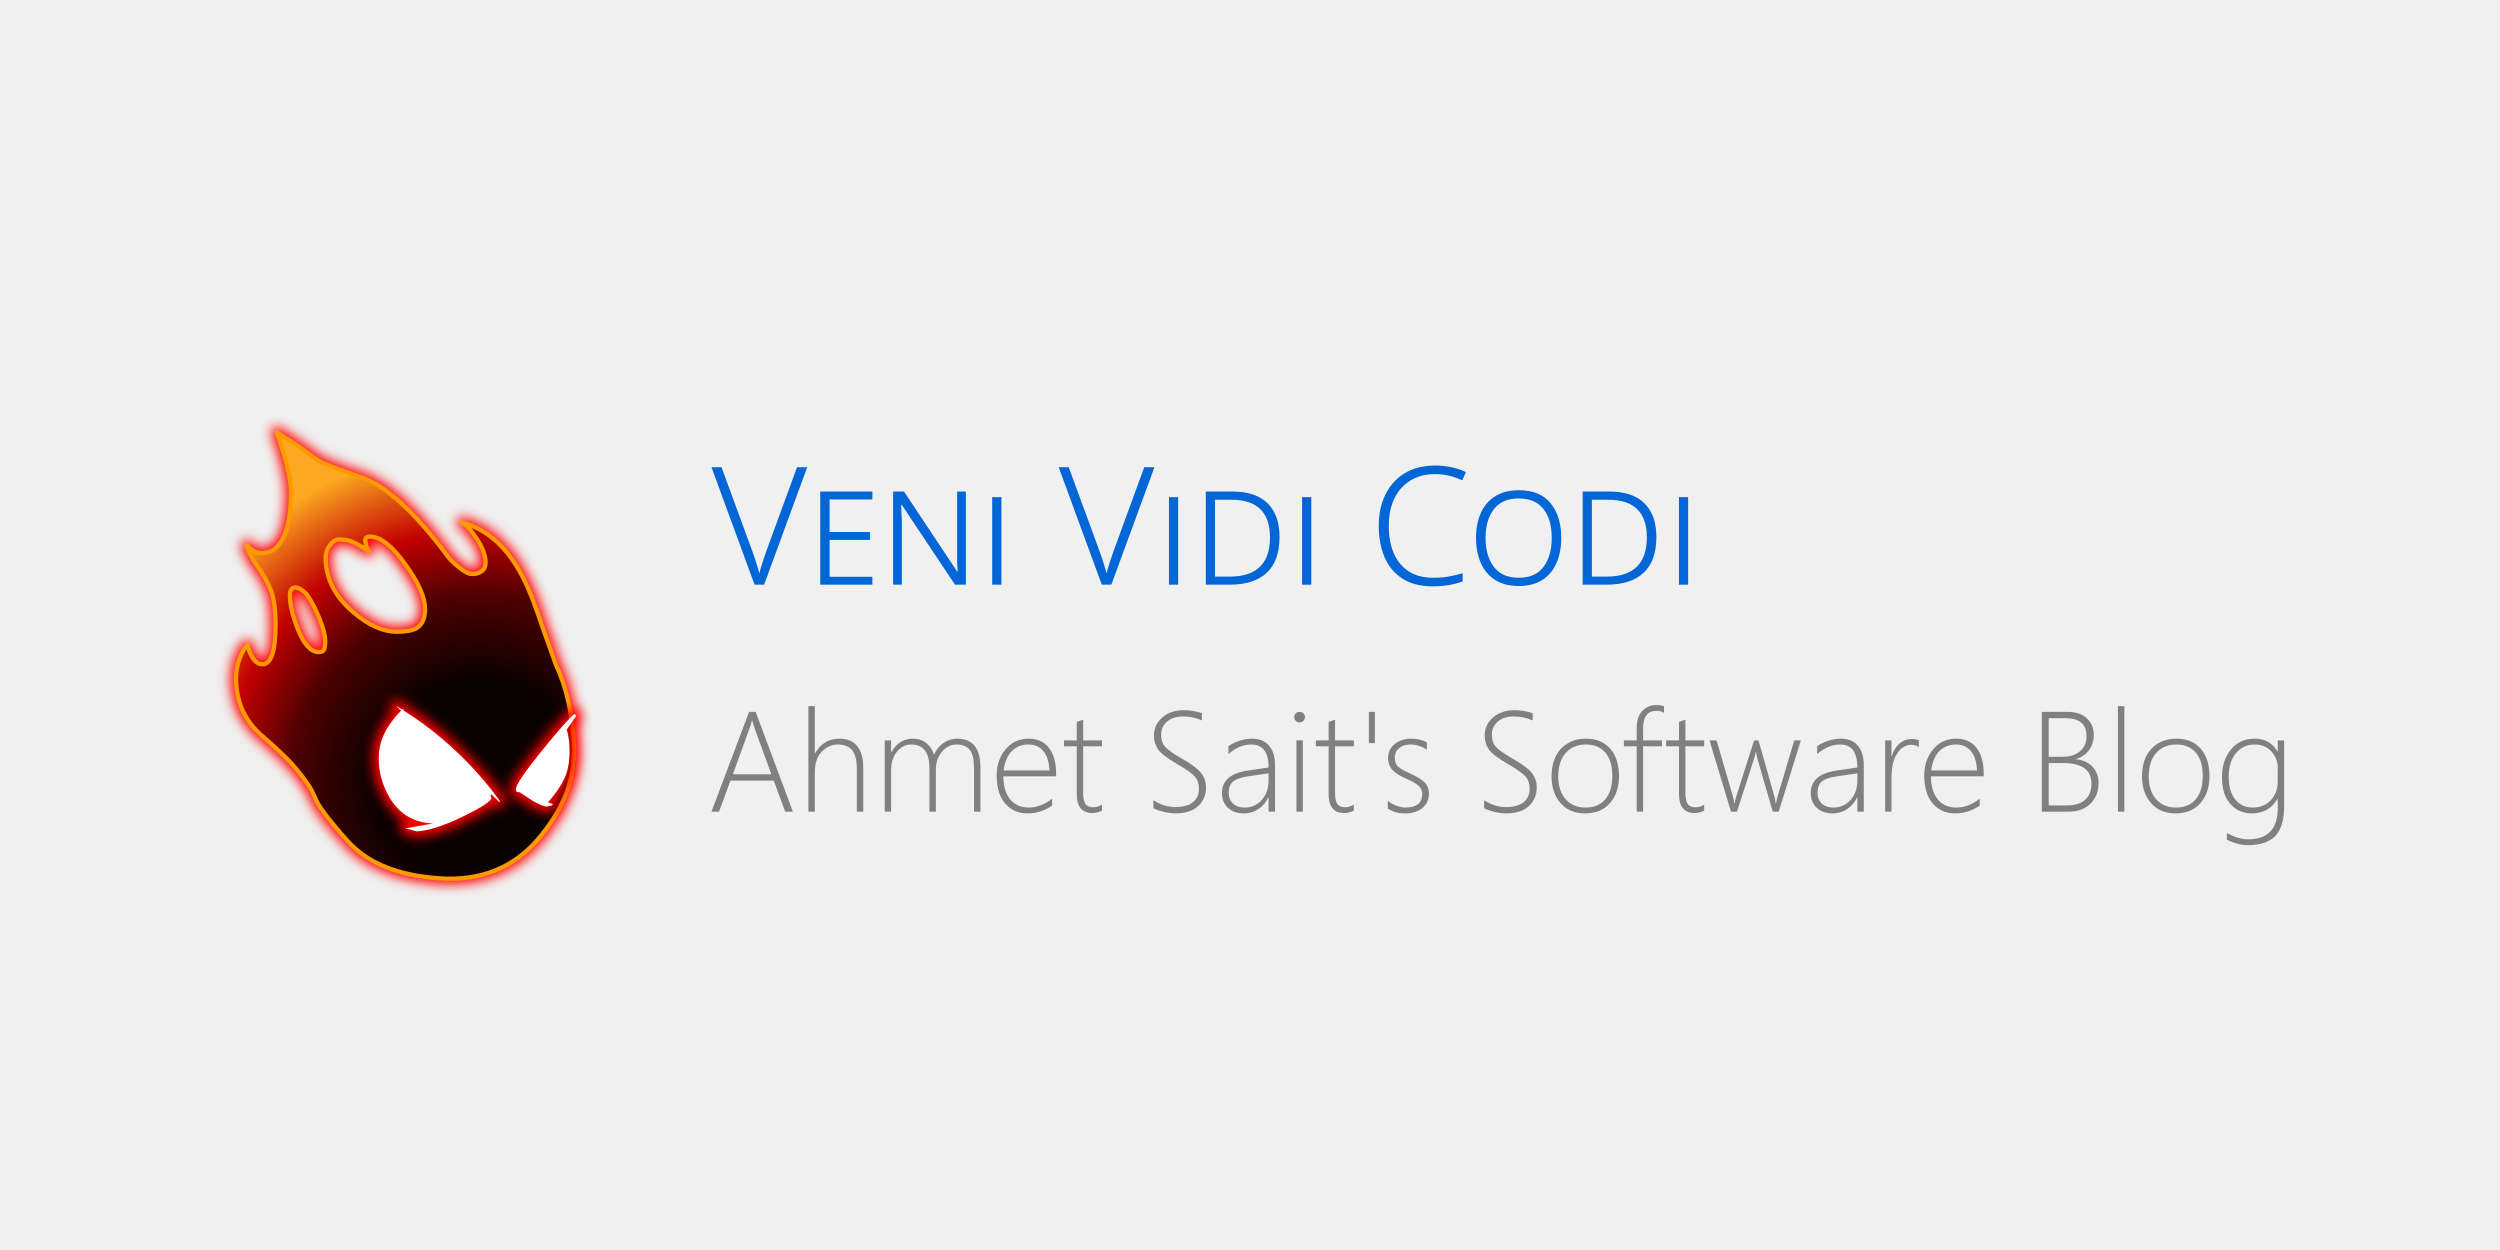
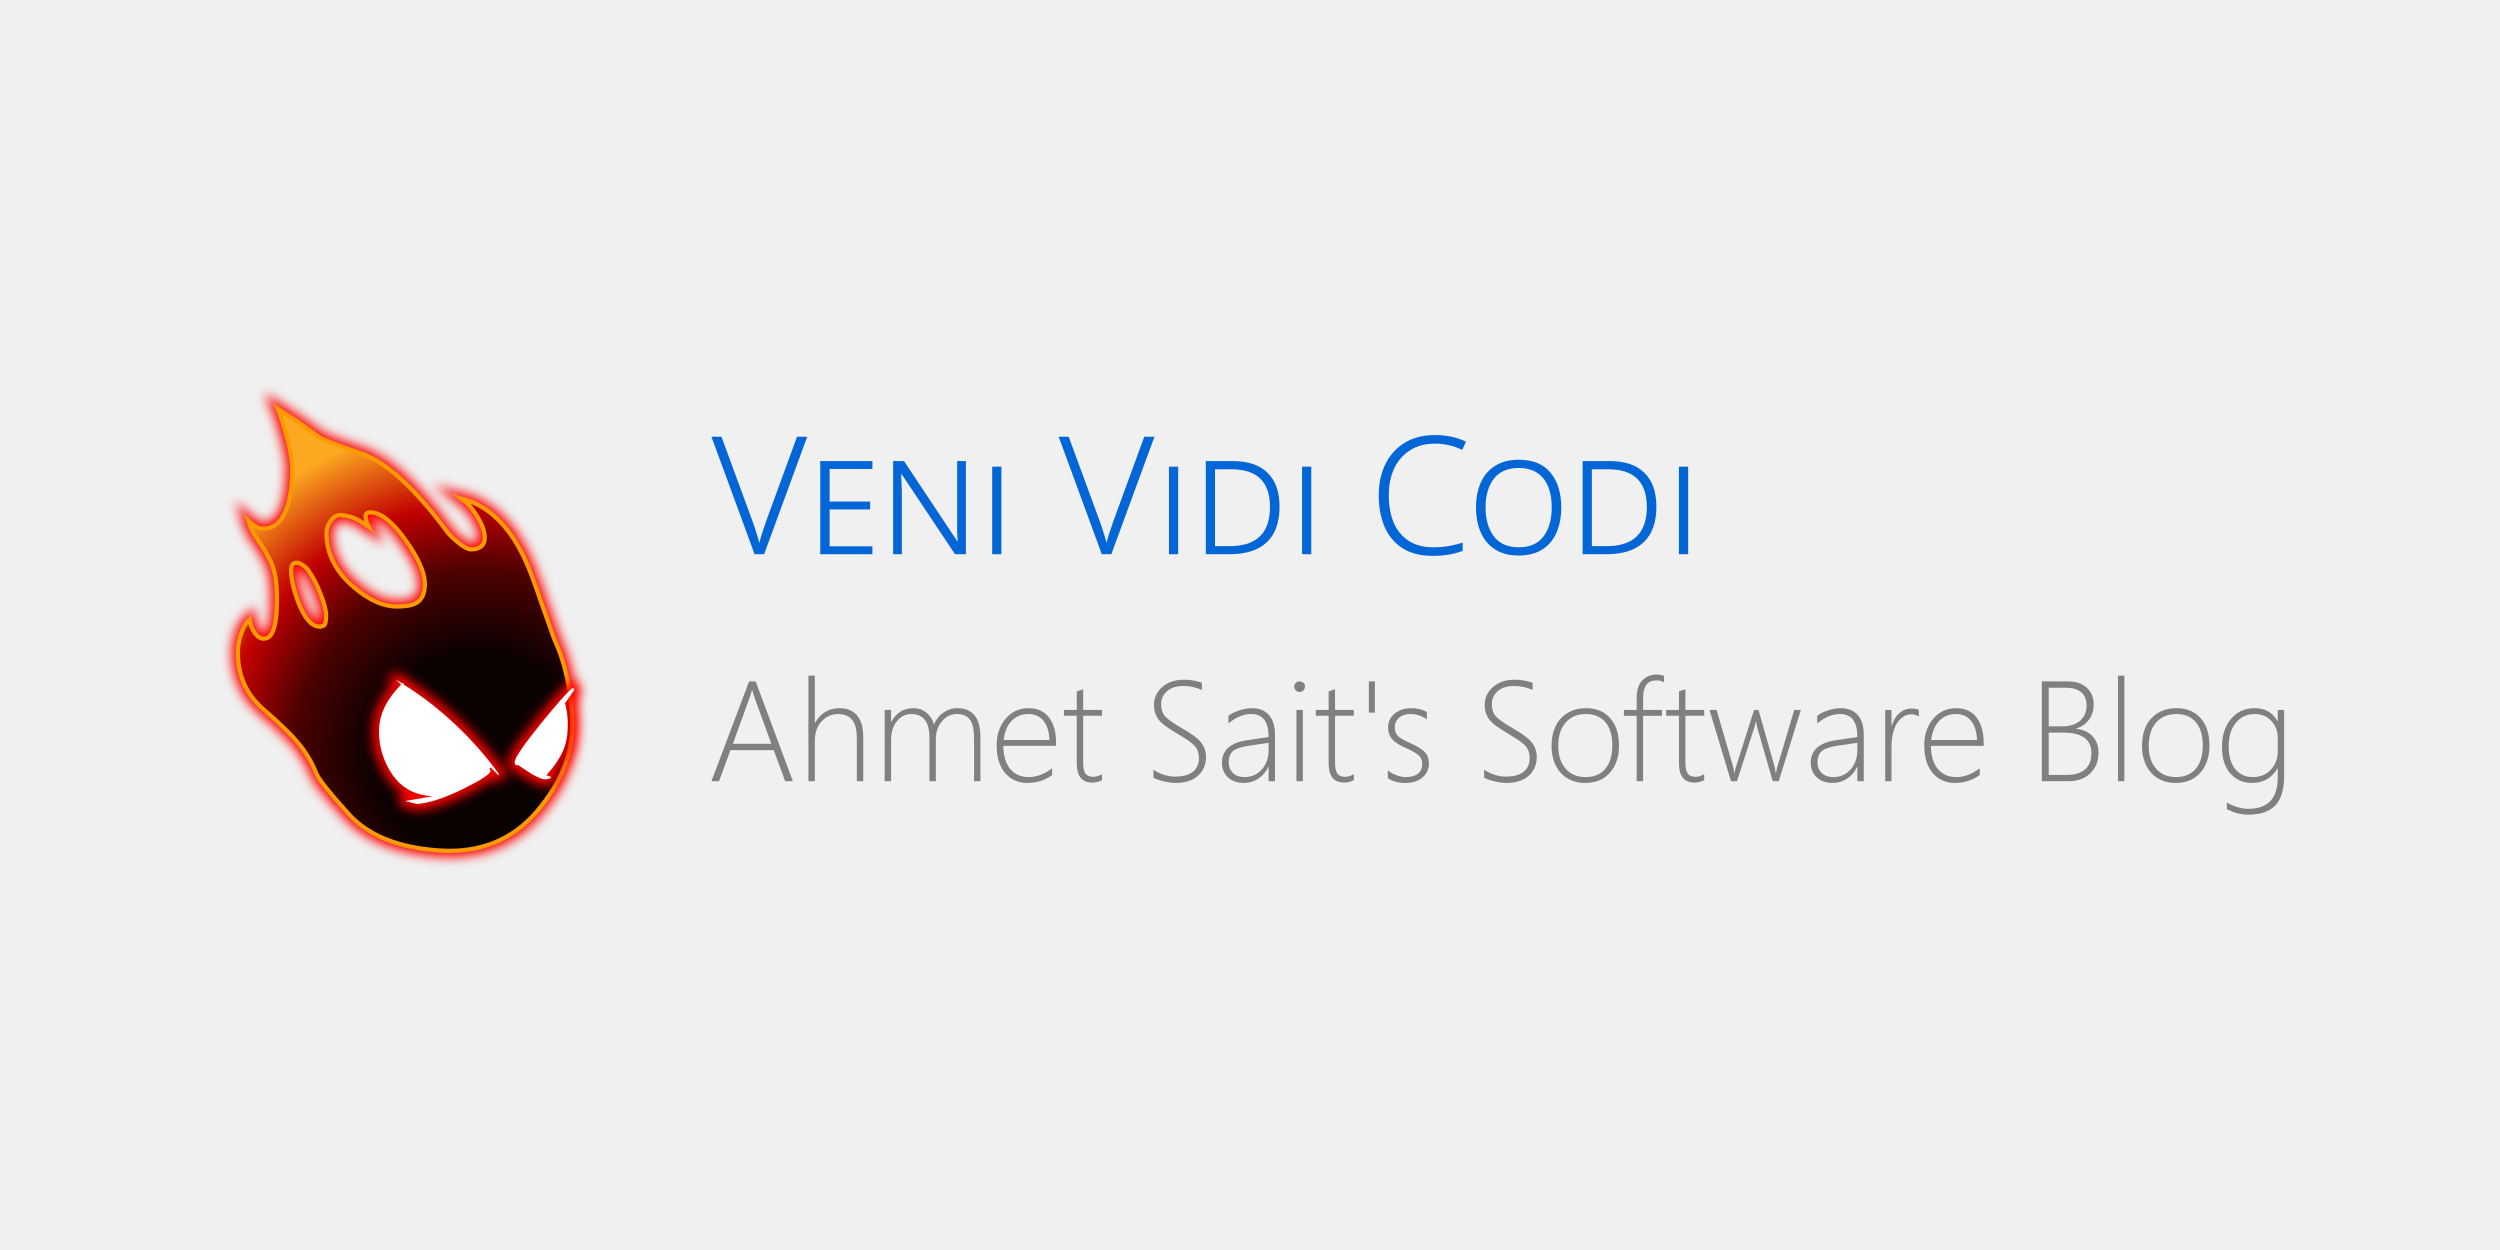
- <svg xmlns="http://www.w3.org/2000/svg" width="1200" height="600" viewBox="0 0 1200 600" version="1.1" id="svg5" xml:space="preserve">
+ <svg xmlns="http://www.w3.org/2000/svg" xmlns:xlink="http://www.w3.org/1999/xlink" width="1200" height="600" viewBox="0 0 1200 600" version="1.1" id="svg5" xml:space="preserve">
  <defs id="defs2">
-     <filter style="color-interpolation-filters:sRGB" id="filter26850" x="-0.06" y="-0.045" width="1.119" height="1.09">
-       <feGaussianBlur stdDeviation="3.096" id="feGaussianBlur26852" />
-     </filter>
    <radialGradient id="a" cx="6.393" cy="-0.004" r="819.2" gradientTransform="matrix(0.104897,0.181206,-0.185164,0.107096,169.225,196.291)" gradientUnits="userSpaceOnUse">
      <stop stop-color="#0a0101" offset=".302" id="stop7145" />
      <stop stop-color="#4d0101" offset=".549" id="stop7147" />
      <stop stop-color="#c10000" offset=".749" id="stop7149" />
      <stop stop-color="#fca921" offset="1" id="stop7151" />
    </radialGradient>
-     <filter style="color-interpolation-filters:sRGB" id="filter26846" x="-0.102" y="-0.16" width="1.204" height="1.32">
-       <feGaussianBlur stdDeviation="3.096" id="feGaussianBlur26848" />
+     <filter style="color-interpolation-filters:sRGB" id="filter2351" x="-0.057" y="-0.065" width="1.113" height="1.108">
+       <feGaussianBlur stdDeviation="2.114" id="feGaussianBlur2353" />
+     </filter>
+     <radialGradient xlink:href="#gradient0-3" id="radialGradient715" gradientUnits="userSpaceOnUse" gradientTransform="matrix(0.0806243,0.1392755,-0.1423179,0.08231453,144.1033,156.0745)" cx="0" cy="0" fx="6.4" r="819.2" />
+     <radialGradient id="gradient0-3" cx="0" cy="0" r="819.2" fx="6.4" gradientTransform="matrix(0.0477,0.0824,-0.0842,0.0487,15.55,45.45)" gradientUnits="userSpaceOnUse">
+       <stop stop-color="#0a0101" offset=".302" id="stop7-3" />
+       <stop stop-color="#4d0101" offset=".549" id="stop9-6" />
+       <stop stop-color="#c10000" offset=".749" id="stop11-7" />
+       <stop stop-color="#fca921" offset="1" id="stop13-5" />
+     </radialGradient>
+     <filter style="color-interpolation-filters:sRGB" id="filter2359" x="-0.097" y="-0.152" width="1.194" height="1.305">
+       <feGaussianBlur stdDeviation="2.114" id="feGaussianBlur2361" />
    </filter>
  </defs>
-   <g aria-label="Venı Vıdı Codı" transform="matrix(1.097094,0,0,1.097094,-199.2978,49.03443)" id="text764-4" style="font-weight:300;font-size:72px;line-height:1.5;font-family:Sans;-inkscape-font-specification:'Sans, Light';font-variant-caps:small-caps;letter-spacing:0px;word-spacing:0px;white-space:pre;shape-inside:url(#rect766-0);display:inline;fill:#0366d6">
+   <g aria-label="Venı Vıdı Codı" transform="matrix(1.097094,0,0,1.097094,-199.2978,34.40813)" id="text764-4" style="font-weight:300;font-size:72px;line-height:1.5;font-family:Sans;-inkscape-font-specification:'Sans, Light';font-variant-caps:small-caps;letter-spacing:0px;word-spacing:0px;white-space:pre;shape-inside:url(#rect766-0);display:inline;fill:#0366d6">
    <path d="m 534.84,159.707 -18.864,51.408 h -4.176 l -18.864,-51.408 h 4.392 l 13.608,37.08 q 0.936,2.592 1.656,4.968 0.792,2.376 1.296,4.464 0.504,-2.088 1.224,-4.392 0.72,-2.304 1.728,-5.112 l 13.536,-37.008 z" id="path392" />
    <path d="m 540.527,170.363 h 22.824 v 3.456 h -18.72 v 14.256 h 17.712 v 3.456 h -17.712 v 16.128 h 18.72 v 3.456 h -22.824 z" id="path394" />
    <path d="m 604.247,170.363 v 40.752 h -4.752 l -23.328,-34.992 h -0.216 q 0.072,1.944 0.144,4.176 0.144,2.16 0.144,4.032 v 26.784 h -3.816 v -40.752 h 4.752 l 23.256,34.992 h 0.216 q -0.144,-1.872 -0.216,-4.104 0,-2.232 0,-4.536 v -26.352 z" id="path396" />
    <path d="m 619.799,211.115 h -4.032 v -38.304 h 4.032 z" id="path398" />
    <path d="m 686.759,159.707 -18.864,51.408 h -4.176 l -18.864,-51.408 h 4.392 l 13.608,37.08 q 0.936,2.592 1.656,4.968 0.792,2.376 1.296,4.464 0.504,-2.088 1.224,-4.392 0.72,-2.304 1.728,-5.112 l 13.536,-37.008 z" id="path400" />
    <path d="m 697.127,211.115 h -4.032 v -38.304 h 4.032 z" id="path402" />
    <path d="m 741.479,190.307 q 0,10.296 -5.544,15.552 -5.544,5.256 -16.344,5.256 h -10.368 v -40.752 h 11.664 q 10.224,0 15.408,5.184 5.184,5.112 5.184,14.76 z m -4.176,0.144 q 0,-16.488 -16.848,-16.488 h -7.2 v 33.624 h 6.408 q 17.64,0 17.64,-17.136 z" id="path404" />
    <path d="m 755.375,211.115 h -4.032 v -38.304 h 4.032 z" id="path406" />
    <path d="m 809.519,162.731 q -6.336,0 -10.872,2.88 -4.536,2.808 -6.984,7.92 -2.376,5.04 -2.376,11.808 0,6.912 2.16,12.024 2.232,5.112 6.552,7.92 4.32,2.808 10.8,2.808 3.744,0 6.84,-0.576 3.168,-0.576 5.976,-1.44 v 3.6 q -2.664,1.008 -5.904,1.584 -3.168,0.576 -7.344,0.576 -7.776,0 -13.032,-3.312 -5.184,-3.312 -7.848,-9.288 -2.592,-5.976 -2.592,-13.968 0,-7.632 2.88,-13.536 2.952,-5.976 8.424,-9.36 5.544,-3.384 13.32,-3.384 7.56,0 13.536,2.88 l -1.656,3.6 q -5.616,-2.736 -11.88,-2.736 z" id="path408" />
    <path d="m 864.742,190.667 q 0,6.192 -2.088,10.944 -2.016,4.752 -6.192,7.416 -4.104,2.664 -10.296,2.664 -6.192,0 -10.368,-2.664 -4.176,-2.664 -6.264,-7.416 -2.088,-4.752 -2.088,-11.016 0,-6.12 2.088,-10.8 2.088,-4.752 6.264,-7.344 4.176,-2.664 10.368,-2.664 9.288,0 13.896,5.688 4.68,5.688 4.68,15.192 z m -33.12,0 q 0,7.776 3.6,12.6 3.6,4.824 10.944,4.824 7.272,0 10.8,-4.752 3.6,-4.752 3.6,-12.672 0,-8.208 -3.672,-12.744 -3.672,-4.536 -10.728,-4.536 -7.344,0 -10.944,4.752 -3.6,4.68 -3.6,12.528 z" id="path410" />
    <path d="m 906.358,190.307 q 0,10.296 -5.544,15.552 -5.544,5.256 -16.344,5.256 h -10.368 v -40.752 h 11.664 q 10.224,0 15.408,5.184 5.184,5.112 5.184,14.76 z m -4.176,0.144 q 0,-16.488 -16.848,-16.488 h -7.2 v 33.624 h 6.408 q 17.64,0 17.64,-17.136 z" id="path412" />
    <path d="m 920.254,211.115 h -4.032 v -38.304 h 4.032 z" id="path414" />
  </g>
-   <g aria-label="Ahmet Sait's Software Blog" transform="matrix(1.069011,0,0,1.069011,-162.118,-18.32593)" id="text776" style="font-weight:300;font-size:64px;line-height:1.5;font-family:'Segoe UI';-inkscape-font-specification:'Segoe UI, Light';letter-spacing:0px;word-spacing:0px;white-space:pre;shape-inside:url(#rect778);shape-padding:0.941;display:inline;fill:#808080">
+   <g aria-label="Ahmet Sait's Software Blog" transform="matrix(1.069011,0,0,1.069011,-162.118,-32.95222)" id="text776" style="font-weight:300;font-size:64px;line-height:1.5;font-family:'Segoe UI';-inkscape-font-specification:'Segoe UI, Light';letter-spacing:0px;word-spacing:0px;white-space:pre;shape-inside:url(#rect778);shape-padding:0.941;display:inline;fill:#808080">
    <path d="m 504.199,381.59 -5.125,-13.938 h -19.438 l -5.125,13.938 h -3.406 l 16.906,-44.812 h 2.938 l 16.719,44.812 z m -13.75,-37.5 q -0.344,-0.938 -0.562,-1.844 -0.219,-0.781 -0.469,-1.562 h -0.125 q -0.531,2.062 -1.031,3.344 l -7.531,20.781 h 17.281 z" id="path417" />
    <path d="m 536.387,381.59 v -19.188 q 0,-5.688 -2.062,-8.312 -2.062,-2.656 -6.438,-2.656 -4.125,0 -7.25,3.219 -3.125,3.219 -3.125,9.219 v 17.719 h -2.875 v -47.375 h 2.875 v 21.125 h 0.125 q 3.781,-6.531 11,-6.531 5.188,0 7.906,3.344 2.719,3.344 2.719,9.594 v 19.844 z" id="path419" />
    <path d="m 589.012,381.59 v -19.25 q 0,-6.031 -1.906,-8.469 -1.875,-2.438 -5.969,-2.438 -3.781,0 -6.531,3.25 -2.75,3.25 -2.75,8.156 v 18.75 h -2.875 v -19.469 q 0,-10.688 -8.125,-10.688 -3.906,0 -6.5,3.281 -2.594,3.25 -2.594,8.438 v 18.438 h -2.875 v -32 h 2.875 v 5.312 h 0.125 q 3.344,-6.094 9.781,-6.094 3.5,0 5.969,2.031 2.5,2 3.375,5.281 1.5,-3.469 4.281,-5.375 2.812,-1.938 6.094,-1.938 10.5,0 10.5,13 v 19.781 z" id="path421" />
    <path d="m 602.168,365.715 q 0,6.594 3.031,10.312 3.062,3.719 8.375,3.719 5.375,0 10.5,-3.969 v 3.062 q -4.969,3.531 -11.094,3.531 -6.188,0 -10,-4.438 -3.812,-4.438 -3.812,-12.531 0,-7 3.969,-11.781 4,-4.812 10.375,-4.812 5.969,0 9.156,4.188 3.188,4.188 3.188,11.438 v 1.281 z m 20.688,-2.625 q -0.188,-5.531 -2.656,-8.594 -2.469,-3.062 -6.812,-3.062 -4.5,0 -7.469,3.031 -2.938,3 -3.625,8.625 z" id="path423" />
    <path d="m 646.449,381.152 q -2.25,1.062 -4.219,1.062 -7.094,0 -7.094,-8.5 v -21.5 h -5.75 v -2.625 h 5.75 v -8.312 q 0.688,-0.25 1.438,-0.5 0.75,-0.219 1.438,-0.469 v 9.281 h 8.438 v 2.625 h -8.438 v 21.125 q 0,3.312 1.031,4.812 1.062,1.469 3.562,1.469 1.781,0 3.844,-1.156 z" id="path425" />
    <path d="m 669.543,379.996 v -3.531 q 4.812,3.062 9.75,3.062 5.25,0 7.969,-2.156 2.719,-2.188 2.719,-6.094 0,-3.438 -1.844,-5.469 -1.812,-2.062 -7.906,-5.594 -6.812,-3.969 -8.625,-6.625 -1.812,-2.688 -1.812,-6.188 0,-4.75 3.688,-8.062 3.688,-3.312 9.844,-3.312 4,0 8,1.344 v 3.25 q -3.938,-1.781 -8.406,-1.781 -4.562,0 -7.25,2.312 -2.656,2.312 -2.656,5.875 0,3.438 1.812,5.469 1.844,2.031 7.906,5.531 6.281,3.562 8.344,6.344 2.094,2.75 2.094,6.344 0,5.156 -3.594,8.406 -3.562,3.25 -10.094,3.25 -2.312,0 -5.344,-0.719 -3,-0.719 -4.594,-1.656 z" id="path427" />
    <path d="m 721.262,381.59 v -6.406 h -0.125 q -1.531,3.281 -4.469,5.25 -2.906,1.938 -6.469,1.938 -4.562,0 -7.219,-2.562 -2.656,-2.562 -2.656,-6.469 0,-8.375 11.094,-10.125 l 9.844,-1.469 q 0,-10.312 -7.75,-10.312 -5.281,0 -10.281,4.25 v -3.469 q 1.781,-1.406 4.812,-2.406 3.062,-1 5.75,-1 4.938,0 7.625,3.062 2.719,3.062 2.719,8.906 v 20.812 z m -8.812,-15.938 q -5.031,0.719 -7.062,2.344 -2.031,1.594 -2.031,5.219 0,2.844 1.875,4.688 1.906,1.844 5.281,1.844 4.625,0 7.688,-3.406 3.062,-3.438 3.062,-8.844 v -3.125 z" id="path429" />
    <path d="m 735.168,341.527 q -0.938,0 -1.656,-0.688 -0.719,-0.688 -0.719,-1.75 0,-1.031 0.719,-1.656 0.75,-0.656 1.656,-0.656 0.969,0 1.688,0.625 0.75,0.625 0.75,1.688 0,1 -0.719,1.719 -0.719,0.719 -1.719,0.719 z m -1.406,40.062 v -32 h 2.875 v 32 z" id="path431" />
    <path d="m 759.543,381.152 q -2.25,1.062 -4.219,1.062 -7.094,0 -7.094,-8.5 v -21.5 h -5.75 v -2.625 h 5.75 v -8.312 q 0.688,-0.25 1.438,-0.5 0.75,-0.219 1.438,-0.469 v 9.281 h 8.438 v 2.625 h -8.438 v 21.125 q 0,3.312 1.031,4.812 1.062,1.469 3.562,1.469 1.781,0 3.844,-1.156 z" id="path433" />
    <path d="m 768.98,350.808 h -2.688 v -14.031 h 2.688 z" id="path435" />
    <path d="m 774.793,380.183 v -3.469 q 1.625,1.406 3.938,2.219 2.312,0.812 4,0.812 7.531,0 7.531,-6.156 0,-2.125 -1.656,-3.625 -1.656,-1.5 -5.375,-3.094 -4.594,-2 -6.469,-4.125 -1.844,-2.156 -1.844,-5.219 0,-3.906 2.969,-6.312 3,-2.406 7.375,-2.406 4.125,0 7.062,1.688 v 3.25 q -3.562,-2.312 -7.375,-2.312 -3.156,0 -5.094,1.656 -1.938,1.625 -1.938,4.25 0,2.281 1.219,3.719 1.219,1.406 5.375,3.25 5,2.25 6.875,4.188 1.875,1.906 1.875,5.094 0,3.812 -2.875,6.312 -2.844,2.469 -7.875,2.469 -4.625,0 -7.719,-2.188 z" id="path437" />
    <path d="m 818.043,379.996 v -3.531 q 4.812,3.062 9.75,3.062 5.25,0 7.969,-2.156 2.719,-2.188 2.719,-6.094 0,-3.438 -1.844,-5.469 -1.812,-2.062 -7.906,-5.594 -6.812,-3.969 -8.625,-6.625 -1.812,-2.688 -1.812,-6.188 0,-4.75 3.688,-8.062 3.688,-3.312 9.844,-3.312 4,0 8,1.344 v 3.25 q -3.938,-1.781 -8.406,-1.781 -4.562,0 -7.25,2.312 -2.656,2.312 -2.656,5.875 0,3.438 1.812,5.469 1.844,2.031 7.906,5.531 6.281,3.562 8.344,6.344 2.094,2.75 2.094,6.344 0,5.156 -3.594,8.406 -3.562,3.25 -10.094,3.25 -2.312,0 -5.344,-0.719 -3,-0.719 -4.594,-1.656 z" id="path439" />
    <path d="m 863.48,382.371 q -7,0 -11.094,-4.594 -4.062,-4.625 -4.062,-12 0,-7.969 4.25,-12.469 4.281,-4.5 11.25,-4.5 6.844,0 10.812,4.469 3.969,4.469 3.969,12.375 0,7.469 -4.062,12.094 -4.031,4.625 -11.062,4.625 z m 0.219,-30.938 q -5.656,0 -9.031,3.812 -3.344,3.812 -3.344,10.594 0,6.281 3.281,10.094 3.281,3.812 8.969,3.812 5.781,0 8.906,-3.75 3.125,-3.75 3.125,-10.406 0,-6.844 -3.125,-10.5 -3.094,-3.656 -8.781,-3.656 z" id="path441" />
    <path d="m 898.824,337.246 q -1.156,-0.906 -3.5,-0.906 -5.906,0 -5.906,7.938 v 5.312 h 8.469 v 2.625 h -8.469 v 29.375 h -2.875 v -29.375 h -5.75 v -2.625 h 5.75 v -5.562 q 0,-5.062 2.531,-7.688 2.562,-2.625 6.375,-2.625 2.031,0 3.375,0.594 z" id="path443" />
    <path d="m 916.855,381.152 q -2.25,1.062 -4.219,1.062 -7.094,0 -7.094,-8.5 v -21.5 h -5.75 v -2.625 h 5.75 v -8.312 q 0.688,-0.25 1.438,-0.5 0.75,-0.219 1.438,-0.469 v 9.281 h 8.438 v 2.625 h -8.438 v 21.125 q 0,3.312 1.031,4.812 1.062,1.469 3.562,1.469 1.781,0 3.844,-1.156 z" id="path445" />
    <path d="m 950.324,381.59 h -2.688 l -6.969,-24.125 q -0.281,-1 -0.5,-2.688 h -0.156 q -0.062,0.719 -0.625,2.625 l -7.812,24.188 h -2.688 l -9.656,-32 h 3.188 l 7.438,25.531 q 0.281,1 0.438,2.688 h 0.25 q 0.062,-0.906 0.594,-2.688 l 8.125,-25.531 h 1.969 l 7.25,25.531 q 0.25,0.906 0.438,2.688 h 0.25 q 0,-0.906 0.531,-2.688 l 7.594,-25.531 h 2.969 z" id="path447" />
    <path d="m 985.637,381.59 v -6.406 h -0.125 q -1.531,3.281 -4.469,5.25 -2.906,1.938 -6.469,1.938 -4.562,0 -7.219,-2.562 -2.656,-2.562 -2.656,-6.469 0,-8.375 11.094,-10.125 l 9.844,-1.469 q 0,-10.312 -7.75,-10.312 -5.281,0 -10.281,4.25 v -3.469 q 1.781,-1.406 4.812,-2.406 3.062,-1 5.75,-1 4.938,0 7.625,3.062 2.719,3.062 2.719,8.906 v 20.812 z m -8.812,-15.938 q -5.031,0.719 -7.062,2.344 -2.031,1.594 -2.031,5.219 0,2.844 1.875,4.688 1.906,1.844 5.281,1.844 4.625,0 7.688,-3.406 3.062,-3.438 3.062,-8.844 v -3.125 z" id="path449" />
    <path d="m 1013.231,352.59 q -1.438,-1.031 -3.375,-1.031 -3.781,0 -6.344,3.906 -2.562,3.906 -2.562,11.094 v 15.031 h -2.812 v -32 h 2.812 v 7.094 h 0.125 q 1.094,-3.656 3.469,-5.688 2.375,-2.031 5.5,-2.031 1.781,0 3.188,0.562 z" id="path451" />
    <path d="m 1018.668,365.715 q 0,6.594 3.031,10.312 3.062,3.719 8.375,3.719 5.375,0 10.5,-3.969 v 3.062 q -4.969,3.531 -11.094,3.531 -6.188,0 -10,-4.438 -3.812,-4.438 -3.812,-12.531 0,-7 3.969,-11.781 4,-4.812 10.375,-4.812 5.969,0 9.156,4.188 3.188,4.188 3.188,11.438 v 1.281 z m 20.688,-2.625 q -0.188,-5.531 -2.656,-8.594 -2.469,-3.062 -6.812,-3.062 -4.5,0 -7.469,3.031 -2.938,3 -3.625,8.625 z" id="path453" />
    <path d="m 1068.449,381.59 v -44.812 h 11.781 q 5.281,0 8.406,2.844 3.125,2.844 3.125,7.531 0,3.906 -2.094,6.781 -2.062,2.844 -5.781,4.031 v 0.125 q 4.656,0.438 7.344,3.344 2.688,2.875 2.688,7.344 0,5.656 -3.656,9.25 -3.656,3.562 -9.781,3.562 z m 3.094,-41.969 v 17.344 h 6.25 q 4.875,0 7.812,-2.5 2.938,-2.5 2.938,-6.781 0,-8.062 -9.531,-8.062 z m 0,20.156 v 19 h 8.312 q 5.281,0 8.062,-2.531 2.812,-2.531 2.812,-7.188 0,-9.281 -12.594,-9.281 z" id="path455" />
    <path d="m 1102.637,381.59 v -47.375 h 2.875 v 47.375 z" id="path457" />
    <path d="m 1128.605,382.371 q -7,0 -11.094,-4.594 -4.062,-4.625 -4.062,-12 0,-7.969 4.25,-12.469 4.281,-4.5 11.25,-4.5 6.844,0 10.812,4.469 3.969,4.469 3.969,12.375 0,7.469 -4.062,12.094 -4.031,4.625 -11.062,4.625 z m 0.219,-30.938 q -5.656,0 -9.031,3.812 -3.344,3.812 -3.344,10.594 0,6.281 3.281,10.094 3.281,3.812 8.969,3.812 5.781,0 8.906,-3.75 3.125,-3.75 3.125,-10.406 0,-6.844 -3.125,-10.5 -3.094,-3.656 -8.781,-3.656 z" id="path459" />
    <path d="m 1177.262,379.215 q 0,9.031 -3.938,13.219 -3.938,4.188 -12.25,4.188 -4.625,0 -9.531,-2.438 v -3 q 5.062,2.812 9.594,2.812 13.25,0 13.25,-14 v -4.156 h -0.125 q -3.781,6.531 -11.531,6.531 -5.906,0 -9.656,-4.281 -3.719,-4.281 -3.719,-11.938 0,-7.656 4.031,-12.5 4.031,-4.844 10.625,-4.844 7.062,0 10.25,5.844 h 0.125 v -5.062 h 2.875 z m -2.875,-17.344 q 0,-4.25 -2.875,-7.344 -2.844,-3.094 -7.438,-3.094 -5.281,0 -8.5,3.969 -3.219,3.969 -3.219,10.5 0,6.562 2.938,10.219 2.969,3.625 7.812,3.625 5.156,0 8.219,-3.344 3.062,-3.344 3.062,-8.188 z" id="path461" />
  </g>
-   <g id="g3051" transform="matrix(0.9337367,0,0,0.9335514,71.08051,190.2092)">
-     <g id="g3043">
-       <path d="m 66.088,18.492 c 0.953,2.199 2.271,6.268 3.957,12.205 2.272,7.99 3.408,14.258 3.408,18.803 0,7.917 -0.841,14.441 -2.527,19.572 -2.492,7.697 -6.671,11.545 -12.535,11.545 -2.712,-10e-7 -5.314,-1.356 -7.807,-4.068 1.1,3.519 2.894,7.036 5.387,10.555 2.566,3.519 4.801,7.369 6.707,11.547 1.906,4.178 2.859,10.554 2.859,19.131 0,13.341 -2.272,20.012 -6.816,20.012 -2.052,0 -3.813,-1.282 -5.279,-3.848 -1.246,-2.126 -1.979,-4.141 -2.199,-6.047 -1.759,1.613 -3.188,4.031 -4.287,7.256 -1.173,3.225 -1.76,6.488 -1.76,9.787 0,11.435 4.032,20.928 12.096,28.479 5.131,4.471 9.162,8.135 12.094,10.994 5.278,5.058 9.852,10.565 13.746,16.604 1.383,2.145 2.936,5.928 3.357,6.881 1.24,2.801 6.208,9.833 16.324,21.049 10.116,11.142 25.729,17.448 46.84,18.914 21.111,1.466 38.082,-5.279 50.91,-20.232 12.755,-15.027 18.874,-30.714 18.361,-47.061 -0.507,-16.236 -3.641,-30.495 -9.381,-42.789 0.007,0.006 0.014,0.01 0.021,0.016 l -6.598,-18.473 c -3.592,-10.776 -6.619,-18.73 -9.111,-23.861 -8.063,-16.86 -18.876,-27.012 -32.438,-30.457 1.979,0.953 4.399,3.555 7.258,7.807 3.225,4.838 4.838,9.053 4.838,12.645 0,2.052 -0.733,3.593 -2.199,4.619 -1.246,0.88 -2.859,1.318 -4.838,1.318 -1.759,0 -4.325,-1.43 -7.697,-4.289 -2.199,-1.906 -3.701,-3.408 -4.508,-4.508 l -0.439,-0.549 c -16.787,-22.577 -31.558,-36.065 -44.312,-40.463 -12.901,-4.398 -20.341,-7.295 -22.32,-8.688 l -10.887,-7.916 z m 47.939,53.658 c 5.424,0 11.582,4.876 18.473,14.625 6.597,9.236 9.896,16.786 9.896,22.65 0,4.765 -1.466,8.026 -4.398,9.785 -2.126,1.246 -5.499,1.869 -10.117,1.869 -7.257,0 -14.879,-3.482 -22.869,-10.445 -9.163,-7.99 -13.744,-17.189 -13.744,-27.598 0,-2.346 0.731,-4.509 2.197,-6.488 1.466,-1.979 3.081,-2.969 4.84,-2.969 l 2.527,0.221 c 1.833,0 4.435,0.952 7.807,2.857 l 4.84,2.859 -1.211,-1.979 -0.66,-3.41 c 0,-1.319 0.807,-1.979 2.42,-1.979 z m -38.375,26.17 c 1.613,0 3.52,1.1 5.719,3.299 l 0.33,0.549 c 2.272,3.079 4.398,7.111 6.377,12.096 1.979,4.985 2.969,8.759 2.969,11.324 0,2.272 -0.184,3.813 -0.551,4.619 -0.44,0.88 -1.355,1.318 -2.748,1.318 -4.105,0 -7.771,-4.104 -10.996,-12.314 -2.566,-6.671 -3.848,-12.277 -3.848,-16.822 0,-2.712 0.915,-4.068 2.748,-4.068 z" fill="url(#a)" stroke="#f90" stroke-linejoin="round" stroke-width="2.199" id="path1482" style="fill:#ff0000;fill-opacity:1;stroke:#ff0000;stroke-width:5.85;stroke-linecap:round;stroke-linejoin:round;stroke-dasharray:none;stroke-opacity:1;filter:url(#filter26850)" />
-       <path d="m 66.088,18.492 c 0.953,2.199 2.271,6.268 3.957,12.205 2.272,7.99 3.408,14.258 3.408,18.803 0,7.917 -0.841,14.441 -2.527,19.572 -2.492,7.697 -6.671,11.545 -12.535,11.545 -2.712,-10e-7 -5.314,-1.356 -7.807,-4.068 1.1,3.519 2.894,7.036 5.387,10.555 2.566,3.519 4.801,7.369 6.707,11.547 1.906,4.178 2.859,10.554 2.859,19.131 0,13.341 -2.272,20.012 -6.816,20.012 -2.052,0 -3.813,-1.282 -5.279,-3.848 -1.246,-2.126 -1.979,-4.141 -2.199,-6.047 -1.759,1.613 -3.188,4.031 -4.287,7.256 -1.173,3.225 -1.76,6.488 -1.76,9.787 0,11.435 4.032,20.928 12.096,28.479 5.131,4.471 9.162,8.135 12.094,10.994 5.278,5.058 9.852,10.565 13.746,16.604 1.383,2.145 2.936,5.928 3.357,6.881 1.24,2.801 6.208,9.833 16.324,21.049 10.116,11.142 25.729,17.448 46.84,18.914 21.111,1.466 38.082,-5.279 50.91,-20.232 12.755,-15.027 18.874,-30.714 18.361,-47.061 -0.507,-16.236 -3.641,-30.495 -9.381,-42.789 0.007,0.006 0.014,0.01 0.021,0.016 l -6.598,-18.473 c -3.592,-10.776 -6.619,-18.73 -9.111,-23.861 -8.063,-16.86 -18.876,-27.012 -32.438,-30.457 1.979,0.953 4.399,3.555 7.258,7.807 3.225,4.838 4.838,9.053 4.838,12.645 0,2.052 -0.733,3.593 -2.199,4.619 -1.246,0.88 -2.859,1.318 -4.838,1.318 -1.759,0 -4.325,-1.43 -7.697,-4.289 -2.199,-1.906 -3.701,-3.408 -4.508,-4.508 l -0.439,-0.549 c -16.787,-22.577 -31.558,-36.065 -44.312,-40.463 -12.901,-4.398 -20.341,-7.295 -22.32,-8.688 l -10.887,-7.916 z m 47.939,53.658 c 5.424,0 11.582,4.876 18.473,14.625 6.597,9.236 9.896,16.786 9.896,22.65 0,4.765 -1.466,8.026 -4.398,9.785 -2.126,1.246 -5.499,1.869 -10.117,1.869 -7.257,0 -14.879,-3.482 -22.869,-10.445 -9.163,-7.99 -13.744,-17.189 -13.744,-27.598 0,-2.346 0.731,-4.509 2.197,-6.488 1.466,-1.979 3.081,-2.969 4.84,-2.969 l 2.527,0.221 c 1.833,0 4.435,0.952 7.807,2.857 l 4.84,2.859 -1.211,-1.979 -0.66,-3.41 c 0,-1.319 0.807,-1.979 2.42,-1.979 z m -38.375,26.17 c 1.613,0 3.52,1.1 5.719,3.299 l 0.33,0.549 c 2.272,3.079 4.398,7.111 6.377,12.096 1.979,4.985 2.969,8.759 2.969,11.324 0,2.272 -0.184,3.813 -0.551,4.619 -0.44,0.88 -1.355,1.318 -2.748,1.318 -4.105,0 -7.771,-4.104 -10.996,-12.314 -2.566,-6.671 -3.848,-12.277 -3.848,-16.822 0,-2.712 0.915,-4.068 2.748,-4.068 z" fill="url(#a)" stroke="#ff9900" stroke-linejoin="round" stroke-width="2.199" id="head" style="fill:url(#a)" />
+   <g id="g3381" transform="matrix(1.254506,0,0,1.254506,48.86968,163.9754)">
+     <g id="g2389" transform="matrix(0.9579052,0,0,0.9579052,5.326395,7.222108)">
+       <path id="path2139" style="display:inline;fill:#800000;fill-opacity:1;fill-rule:evenodd;stroke:#ff0000;stroke-width:5;stroke-linecap:round;stroke-linejoin:miter;stroke-miterlimit:6;stroke-dasharray:none;stroke-opacity:1;filter:url(#filter2351)" d="m 64.832,19.418 c 0.732,1.69 1.745,4.817 3.041,9.381 1.747,6.141 2.621,10.96 2.621,14.453 0,6.085 -0.649,11.099 -1.945,15.043 -1.916,5.916 -5.126,8.873 -9.633,8.873 -2.085,0 -3.788,-1.19 -6.002,-3.127 0.845,2.704 2.227,5.409 4.143,8.113 1.972,2.704 3.689,5.662 5.154,8.873 1.465,3.211 2.197,8.113 2.197,14.705 0,10.254 -1.747,15.381 -5.24,15.381 -1.578,0 -2.928,-0.985 -4.055,-2.957 -0.958,-1.634 -1.522,-3.184 -1.691,-4.648 -1.352,1.24 -2.45,3.099 -3.295,5.578 -0.901,2.479 -1.354,4.986 -1.354,7.521 0,8.789 3.099,16.086 9.297,21.889 3.944,3.437 7.043,6.254 9.297,8.451 6.072,5.869 9.73,10.55 12.76,18 0.845,2.197 5.157,7.606 12.932,16.227 7.775,8.564 19.776,13.41 36.002,14.537 16.226,1.127 29.269,-4.057 39.129,-15.551 9.803,-11.55 14.508,-23.606 14.113,-36.17 -0.39,-12.484 -2.8,-23.448 -7.215,-32.9 -1.589,-4.579 -3.365,-9.486 -5.039,-14.174 -2.761,-8.282 -5.1,-14.396 -7.016,-18.34 -6.198,-12.958 -14.507,-20.76 -24.93,-23.408 2.194,1.668 3.381,2.732 5.578,6 2.479,3.719 3.717,6.958 3.717,9.719 0,1.578 -0.563,2.76 -1.689,3.549 -0.958,0.676 -2.198,1.014 -3.719,1.014 -1.352,0 -3.324,-1.098 -5.916,-3.295 -1.69,-1.465 -2.845,-2.62 -3.465,-3.465 l -0.338,-0.422 C 119.369,50.914 108.016,40.546 98.213,37.166 88.297,33.786 82.578,31.561 81.057,30.49 l -8.365,-6.086 z m 36.846,41.242 c 4.169,0 8.903,3.747 14.199,11.24 5.071,7.099 7.605,12.903 7.605,17.41 0,3.662 -1.127,6.169 -3.381,7.521 -1.634,0.958 -4.226,1.436 -7.775,1.436 -5.578,0 -11.437,-2.675 -17.578,-8.027 -7.043,-6.141 -10.564,-13.212 -10.564,-21.213 0,-1.803 0.565,-3.465 1.691,-4.986 1.127,-1.521 2.367,-2.281 3.719,-2.281 3.013,0.079 6.001,1.09 7.943,2.365 1.172,0.77 3.517,2.309 3.517,2.309 0,0 -0.513,-1.079 -0.728,-1.633 -0.322,-0.829 -0.508,-1.818 -0.508,-2.619 0,-1.014 0.62,-1.521 1.859,-1.521 z M 72.184,80.775 c 1.24,0 2.704,0.845 4.395,2.535 l 0.254,0.422 c 1.747,2.366 3.381,5.466 4.902,9.297 1.521,3.831 2.281,6.731 2.281,8.703 0,1.747 -0.14,2.931 -0.422,3.551 -0.338,0.676 -1.043,1.014 -2.113,1.014 -3.155,0 -5.972,-3.155 -8.451,-9.465 -1.972,-5.127 -2.959,-9.438 -2.959,-12.932 0,-2.085 0.705,-3.125 2.113,-3.125 z" />
+       <path id="path709" style="display:inline;fill:url(#radialGradient715);fill-rule:evenodd;stroke:#ff9900;stroke-width:1.69;stroke-linecap:butt;stroke-miterlimit:6;stroke-dasharray:none;stroke-opacity:1" d="m 64.832,19.418 c 0.732,1.69 1.745,4.817 3.041,9.381 1.747,6.141 2.621,10.96 2.621,14.453 0,6.085 -0.649,11.099 -1.945,15.043 -1.916,5.916 -5.126,8.873 -9.633,8.873 -2.085,0 -3.788,-1.19 -6.002,-3.127 0.845,2.704 2.227,5.409 4.143,8.113 1.972,2.704 3.689,5.662 5.154,8.873 1.465,3.211 2.197,8.113 2.197,14.705 0,10.254 -1.747,15.381 -5.24,15.381 -1.578,0 -2.928,-0.985 -4.055,-2.957 -0.958,-1.634 -1.522,-3.184 -1.691,-4.648 -1.352,1.24 -2.45,3.099 -3.295,5.578 -0.901,2.479 -1.354,4.986 -1.354,7.521 0,8.789 3.099,16.086 9.297,21.889 3.944,3.437 7.043,6.254 9.297,8.451 6.072,5.869 9.73,10.55 12.76,18 0.845,2.197 5.157,7.606 12.932,16.227 7.775,8.564 19.776,13.41 36.002,14.537 16.226,1.127 29.269,-4.057 39.129,-15.551 9.803,-11.55 14.508,-23.606 14.113,-36.17 -0.39,-12.484 -2.8,-23.448 -7.215,-32.9 -1.589,-4.579 -3.365,-9.486 -5.039,-14.174 -2.761,-8.282 -5.1,-14.396 -7.016,-18.34 -6.198,-12.958 -14.507,-20.76 -24.93,-23.408 2.194,1.668 3.381,2.732 5.578,6 2.479,3.719 3.717,6.958 3.717,9.719 0,1.578 -0.563,2.76 -1.689,3.549 -0.958,0.676 -2.198,1.014 -3.719,1.014 -1.352,0 -3.324,-1.098 -5.916,-3.295 -1.69,-1.465 -2.845,-2.62 -3.465,-3.465 l -0.338,-0.422 C 119.369,50.914 108.016,40.546 98.213,37.166 88.297,33.786 82.578,31.561 81.057,30.49 l -8.365,-6.086 z m 36.846,41.242 c 4.169,0 8.903,3.747 14.199,11.24 5.071,7.099 7.605,12.903 7.605,17.41 0,3.662 -1.127,6.169 -3.381,7.521 -1.634,0.958 -4.226,1.436 -7.775,1.436 -5.578,0 -11.437,-2.675 -17.578,-8.027 -7.043,-6.141 -10.564,-13.212 -10.564,-21.213 0,-1.803 0.565,-3.465 1.691,-4.986 1.127,-1.521 2.367,-2.281 3.719,-2.281 3.013,0.079 6.001,1.09 7.943,2.365 1.172,0.77 3.517,2.309 3.517,2.309 0,0 -0.513,-1.079 -0.728,-1.633 -0.322,-0.829 -0.508,-1.818 -0.508,-2.619 0,-1.014 0.62,-1.521 1.859,-1.521 z M 72.184,80.775 c 1.24,0 2.704,0.845 4.395,2.535 l 0.254,0.422 c 1.747,2.366 3.381,5.466 4.902,9.297 1.521,3.831 2.281,6.731 2.281,8.703 0,1.747 -0.14,2.931 -0.422,3.551 -0.338,0.676 -1.043,1.014 -2.113,1.014 -3.155,0 -5.972,-3.155 -8.451,-9.465 -1.972,-5.127 -2.959,-9.438 -2.959,-12.932 0,-2.085 0.705,-3.125 2.113,-3.125 z" />
    </g>
-     <g id="g3039">
-       <path d="m 219.992,164.469 -4.782,6.943 q 1.096,3.896 1.324,7.525 0.562,8.965 -1.509,14.989 -2.435,7.01 -9.504,14.847 l 2.613,0.908 -0.802,0.8 -2.313,0.467 q -1.697,0.106 -6.876,-2.676 l -6.108,-4.01 -1.001,-0.687 -0.106,0.007 -1.067,-0.04 -0.226,-0.2 -0.332,-0.194 -0.272,-0.947 q -0.201,-3.202 13.737,-20.363 12.95,-15.921 16.31,-18.381 l 0.65,0.174 0.266,0.841 m -43.477,40.23 -0.497,0.567 0.498,1.147 q 0.147,2.348 -14.002,9.343 -14.978,7.369 -24.311,7.954 l -6.06,-1.549 14.431,-2.512 q -15.049,-0.556 -22.575,-13.585 -4.778,-8.272 -5.354,-17.451 -0.475,-7.578 2.126,-13.634 2.582,-6.377 9.279,-13.333 l -2.826,-2.609 3.429,2.035 0.298,-0.34 0.577,0.714 -0.093,0.22 q 14.073,8.761 26.862,20.817 12.902,12.156 22.589,25.692 l -0.285,0.554 -4.086,-4.03" fill="#fff" fill-rule="evenodd" id="path3302" style="fill:#ff0000;fill-opacity:1;stroke:#ff0000;stroke-width:5.85;stroke-linecap:round;stroke-linejoin:round;stroke-dasharray:none;stroke-opacity:1;filter:url(#filter26846)" />
-       <path d="m 219.992,164.469 -4.782,6.943 q 1.096,3.896 1.324,7.525 0.562,8.965 -1.509,14.989 -2.435,7.01 -9.504,14.847 l 2.613,0.908 -0.802,0.8 -2.313,0.467 q -1.697,0.106 -6.876,-2.676 l -6.108,-4.01 -1.001,-0.687 -0.106,0.007 -1.067,-0.04 -0.226,-0.2 -0.332,-0.194 -0.272,-0.947 q -0.201,-3.202 13.737,-20.363 12.95,-15.921 16.31,-18.381 l 0.65,0.174 0.266,0.841 m -43.477,40.23 -0.497,0.567 0.498,1.147 q 0.147,2.348 -14.002,9.343 -14.978,7.369 -24.311,7.954 l -6.06,-1.549 14.431,-2.512 q -15.049,-0.556 -22.575,-13.585 -4.778,-8.272 -5.354,-17.451 -0.475,-7.578 2.126,-13.634 2.582,-6.377 9.279,-13.333 l -2.826,-2.609 3.429,2.035 0.298,-0.34 0.577,0.714 -0.093,0.22 q 14.073,8.761 26.862,20.817 12.902,12.156 22.589,25.692 l -0.285,0.554 -4.086,-4.03" fill="#ffffff" fill-rule="evenodd" id="eyes" />
+     <g id="g2393" transform="matrix(0.9579052,0,0,0.9579052,5.326395,7.222108)">
+       <path d="m 183.126,131.617 -3.676,5.337 q 0.843,2.994 1.018,5.783 0.432,6.891 -1.16,11.52 -1.872,5.388 -7.305,11.411 l 2.008,0.698 -0.616,0.615 -1.778,0.359 q -1.304,0.082 -5.285,-2.057 l -4.695,-3.082 -0.77,-0.528 -0.082,0.005 -0.82,-0.031 -0.173,-0.154 -0.255,-0.149 -0.209,-0.728 q -0.154,-2.461 10.558,-15.651 9.954,-12.236 12.536,-14.128 l 0.499,0.133 0.204,0.646 m -33.417,30.921 -0.382,0.436 0.383,0.882 q 0.113,1.805 -10.762,7.181 -11.512,5.663 -18.686,6.113 l -4.658,-1.19 11.091,-1.931 q -11.567,-0.427 -17.351,-10.441 -3.673,-6.358 -4.115,-13.413 -0.365,-5.824 1.634,-10.479 1.984,-4.901 7.132,-10.248 l -2.172,-2.005 2.635,1.564 0.229,-0.261 0.444,0.549 -0.071,0.169 q 10.817,6.733 20.646,15.999 9.916,9.343 17.362,19.747 l -0.219,0.425 -3.141,-3.097" id="path2137" style="display:inline;fill:#800000;fill-opacity:1;fill-rule:evenodd;stroke:#ff0200;stroke-width:5;stroke-linecap:round;stroke-linejoin:round;stroke-dasharray:none;stroke-opacity:1;filter:url(#filter2359)" />
+       <path d="m 183.126,131.617 -3.676,5.337 q 0.843,2.994 1.018,5.783 0.432,6.891 -1.16,11.52 -1.872,5.388 -7.305,11.411 l 2.008,0.698 -0.616,0.615 -1.778,0.359 q -1.304,0.082 -5.285,-2.057 l -4.695,-3.082 -0.77,-0.528 -0.082,0.005 -0.82,-0.031 -0.173,-0.154 -0.255,-0.149 -0.209,-0.728 q -0.154,-2.461 10.558,-15.651 9.954,-12.236 12.536,-14.128 l 0.499,0.133 0.204,0.646 m -33.417,30.921 -0.382,0.436 0.383,0.882 q 0.113,1.805 -10.762,7.181 -11.512,5.663 -18.686,6.113 l -4.658,-1.19 11.091,-1.931 q -11.567,-0.427 -17.351,-10.441 -3.673,-6.358 -4.115,-13.413 -0.365,-5.824 1.634,-10.479 1.984,-4.901 7.132,-10.248 l -2.172,-2.005 2.635,1.564 0.229,-0.261 0.444,0.549 -0.071,0.169 q 10.817,6.733 20.646,15.999 9.916,9.343 17.362,19.747 l -0.219,0.425 -3.141,-3.097" id="path697" style="display:inline;fill:#ffffff;fill-rule:evenodd;stroke-width:1.639" />
    </g>
  </g>
</svg>
